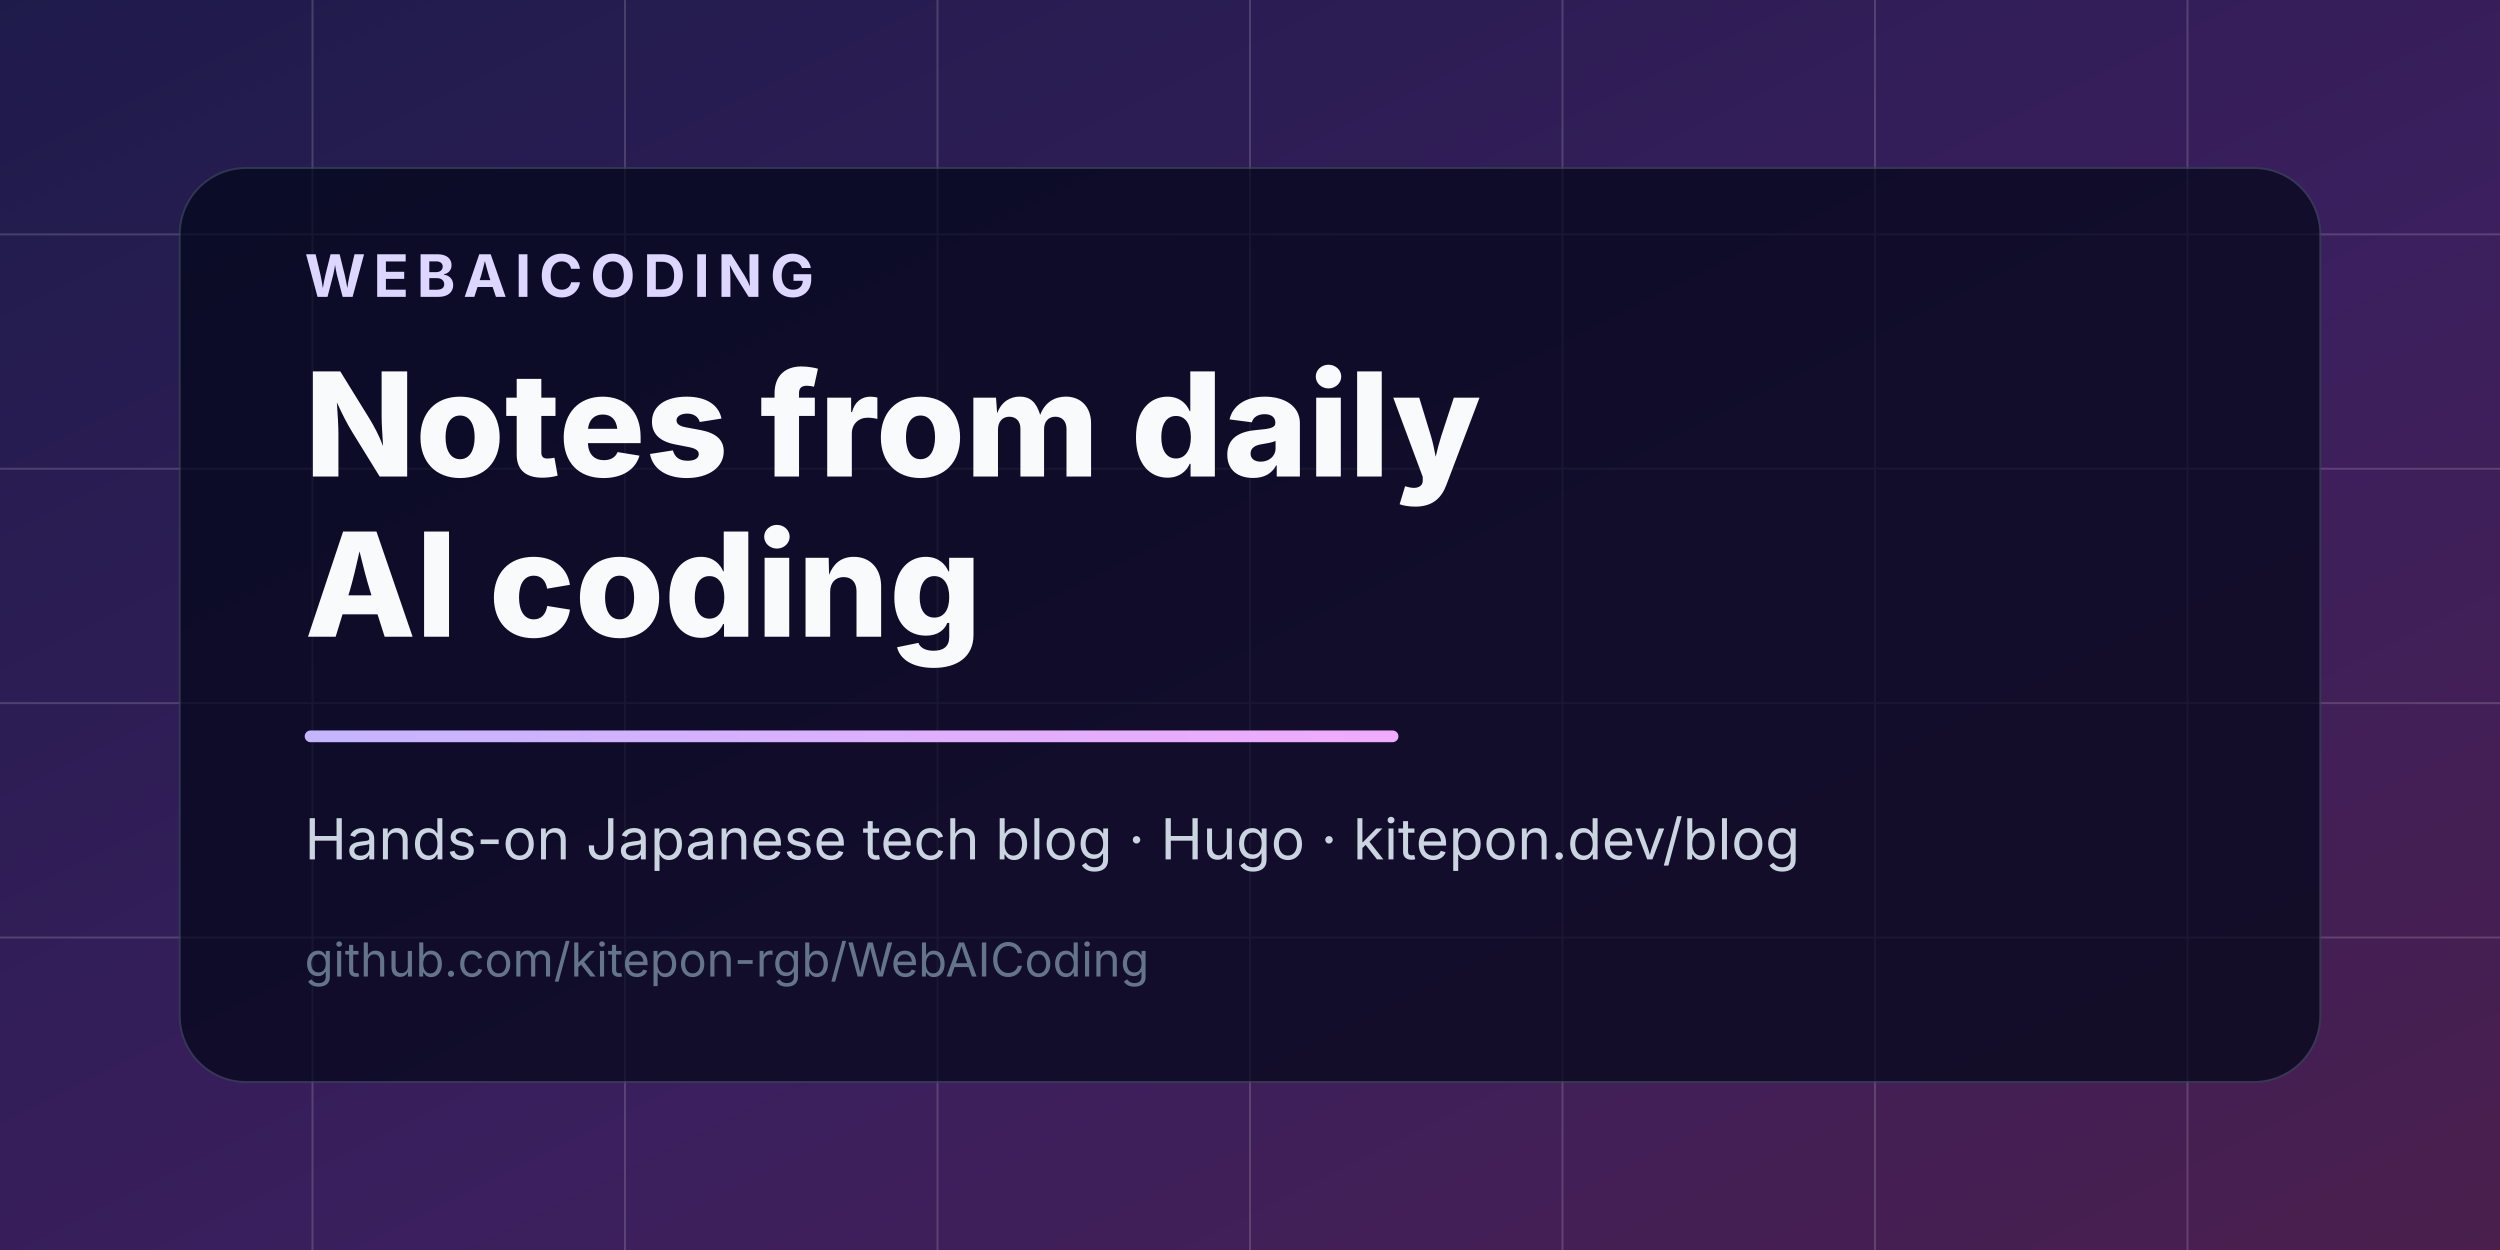
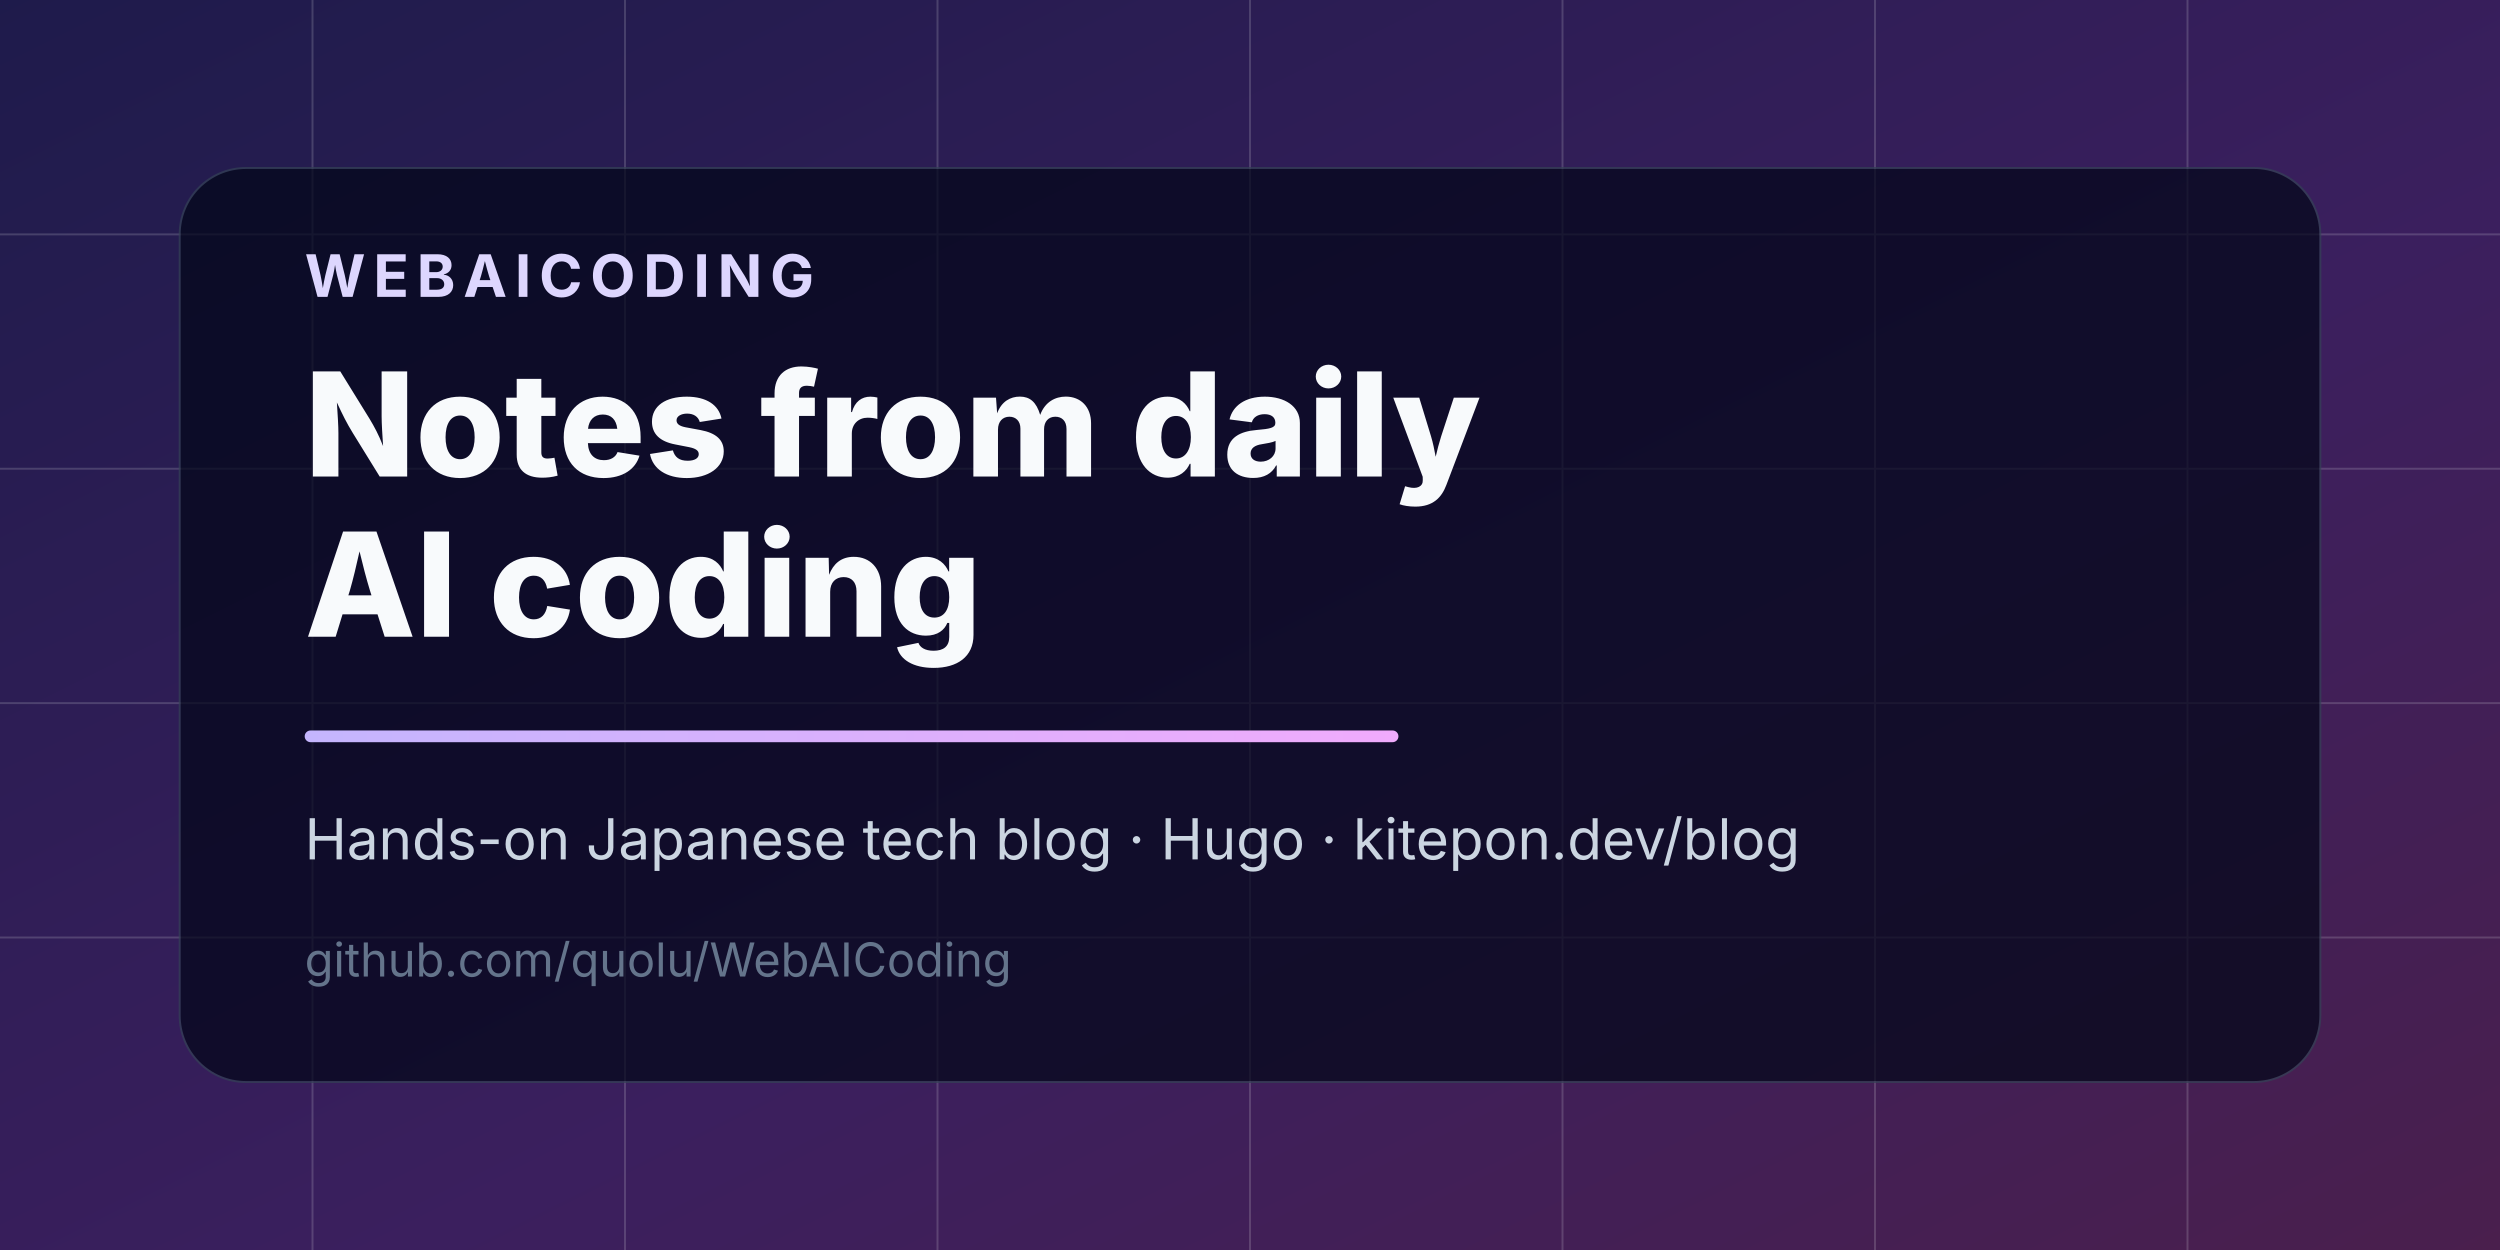
<svg xmlns="http://www.w3.org/2000/svg" width="1280" height="640" viewBox="0 0 1280 640" role="img" aria-labelledby="t d">
  <defs>
    <linearGradient id="bg" x1="0" y1="0" x2="1" y2="1">
      <stop offset="0" stop-color="#1e1b4b" />
      <stop offset="0.58" stop-color="#3b1f5e" />
      <stop offset="1" stop-color="#4a1f4d" />
    </linearGradient>
    <linearGradient id="ln" x1="0" y1="0" x2="1" y2="0">
      <stop offset="0" stop-color="#c4b5fd" />
      <stop offset="1" stop-color="#f0abfc" />
    </linearGradient>
  </defs>
  <rect width="1280" height="640" fill="url(#bg)" />
  <g opacity="0.18" stroke="#e5e7eb" stroke-width="1">
    <path d="M0 120h1280M0 240h1280M0 360h1280M0 480h1280" />
    <path d="M160 0v640M320 0v640M480 0v640M640 0v640M800 0v640M960 0v640M1120 0v640" />
  </g>
  <g transform="translate(92 86)">
    <rect x="0" y="0" width="1096" height="468" rx="34" fill="#020617" opacity="0.72" stroke="#334155" />
    <g transform="translate(64 66)">
      <text x="0" y="0" fill="#ddd6fe" font-family="Inter, 'Noto Sans JP', 'DejaVu Sans', ui-sans-serif, system-ui, sans-serif" font-size="30" font-weight="700" letter-spacing="4">WEBAICODING</text>
      <text x="0" y="92" fill="#f8fafc" font-family="Inter, 'Noto Sans JP', 'DejaVu Sans', ui-sans-serif, system-ui, sans-serif" font-size="74" font-weight="800">Notes from daily</text>
      <text x="0" y="174" fill="#f8fafc" font-family="Inter, 'Noto Sans JP', 'DejaVu Sans', ui-sans-serif, system-ui, sans-serif" font-size="74" font-weight="800">AI coding</text>
      <rect x="0" y="222" width="560" height="6" rx="3" fill="url(#ln)" />
      <text x="0" y="288" fill="#cbd5e1" font-family="Inter, 'Noto Sans JP', 'DejaVu Sans', ui-sans-serif, system-ui, sans-serif" font-size="29">Hands-on Japanese tech blog · Hugo · kitepon.dev/blog</text>
-       <text x="0" y="348" fill="#64748b" font-family="Inter, 'Noto Sans JP', 'DejaVu Sans', ui-sans-serif, system-ui, sans-serif" font-size="24">github.com/kitepon-rgb/WebAICoding</text>
+       <text x="0" y="348" fill="#64748b" font-family="Inter, 'Noto Sans JP', 'DejaVu Sans', ui-sans-serif, system-ui, sans-serif" font-size="24">github.com/quolu/WebAICoding</text>
    </g>
  </g>
</svg>
